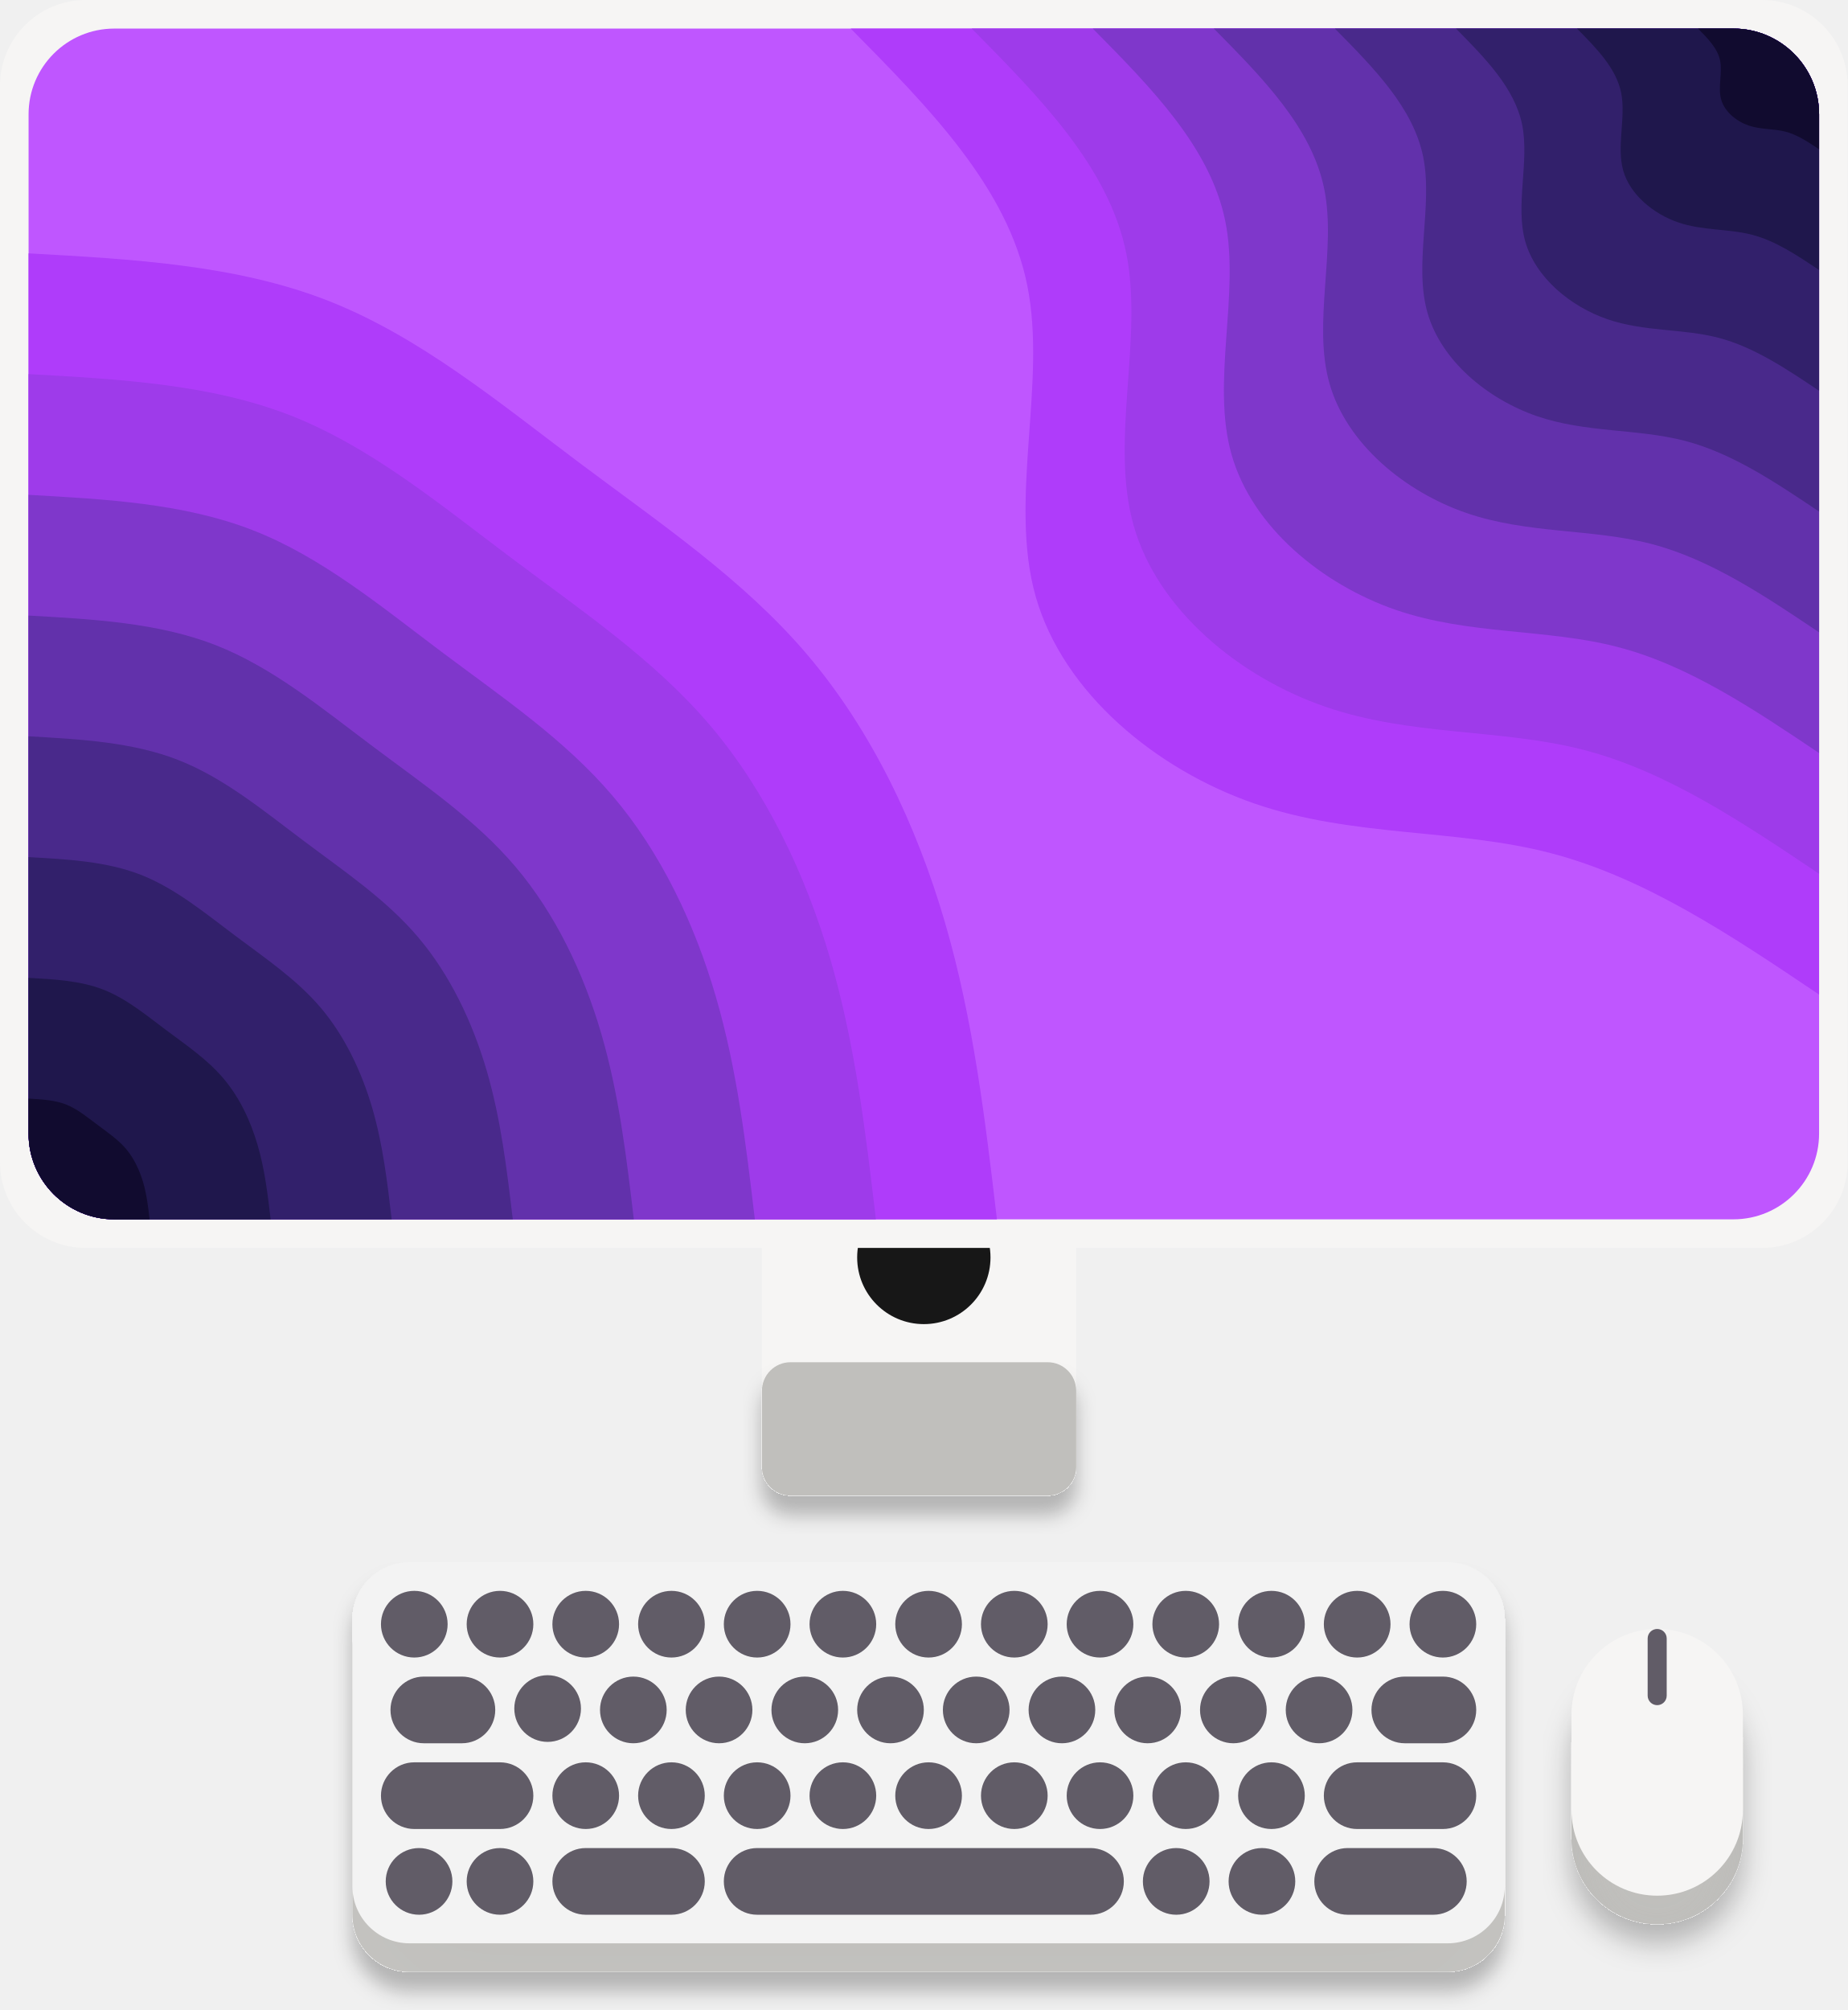
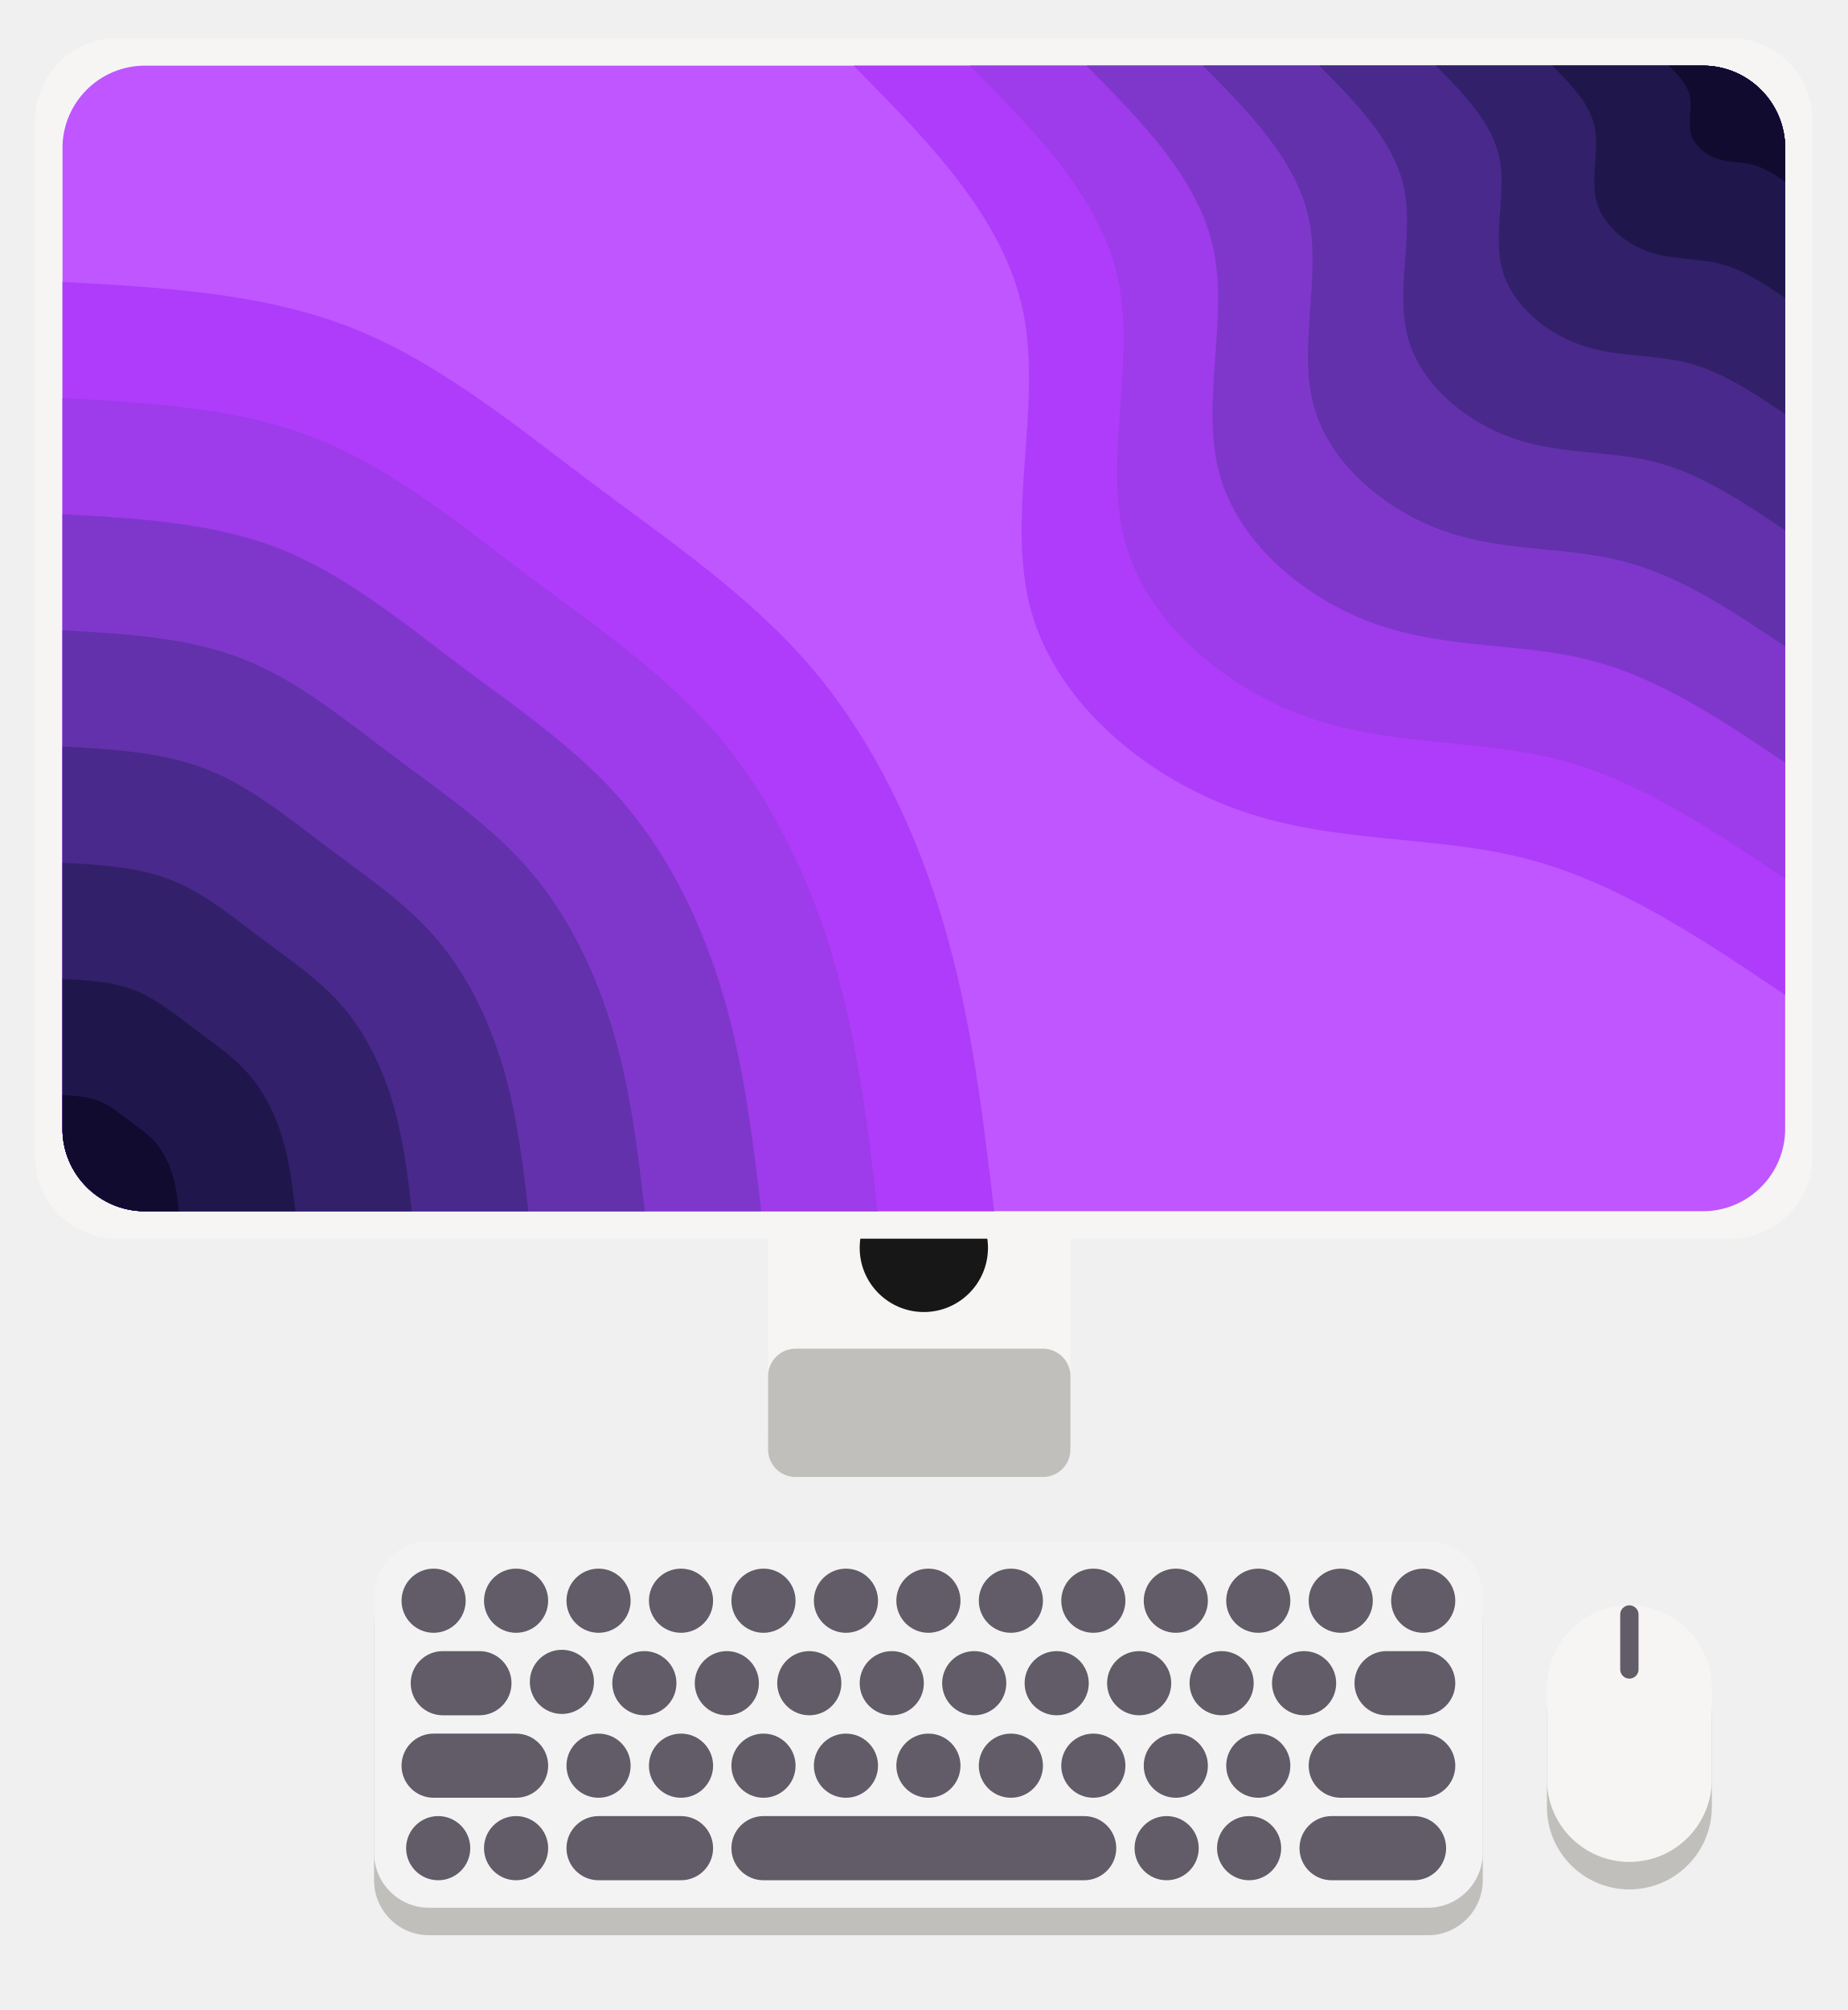
- <svg xmlns="http://www.w3.org/2000/svg" width="194" height="211" viewBox="0 0 194 211" fill="none">
-   <rect x="80" y="125" width="33" height="32" rx="5" fill="#F6F5F4" />
-   <g filter="url(#filter0_d_39_59)">
-     <rect x="80" y="143" width="33" height="14" rx="3" fill="#C0BFBC" />
-   </g>
-   <circle cx="97" cy="132" r="7" fill="#171717" />
-   <rect width="194" height="131" rx="9" fill="#F6F5F4" />
-   <g filter="url(#filter1_di_39_59)">
-     <rect x="165" y="174" width="18" height="28" rx="9" fill="#C0BFBC" />
-   </g>
-   <rect x="165" y="171" width="18" height="28" rx="9" fill="#F6F5F4" />
-   <g filter="url(#filter2_d_39_59)">
-     <g filter="url(#filter3_i_39_59)">
-       <rect x="37" y="167" width="121" height="40" rx="6" fill="#C0BFBC" />
-     </g>
-     <rect x="37" y="164" width="121" height="40" rx="6" fill="#F3F3F3" />
-     <circle cx="43.5" cy="170.5" r="3.5" fill="#615C67" />
-     <circle cx="52.5" cy="170.5" r="3.5" fill="#615C67" />
-     <path d="M61 179.355C61 181.288 59.433 182.855 57.5 182.855C55.567 182.855 54 181.288 54 179.355C54 177.422 55.567 175.855 57.5 175.855C59.433 175.855 61 177.422 61 179.355Z" fill="#615C67" />
-     <path d="M65 188.5C65 190.433 63.433 192 61.5 192C59.567 192 58 190.433 58 188.5C58 186.567 59.567 185 61.5 185C63.433 185 65 186.567 65 188.5Z" fill="#615C67" />
-     <path d="M47.5 197.5C47.5 199.433 45.933 201 44 201C42.067 201 40.5 199.433 40.5 197.5C40.5 195.567 42.067 194 44 194C45.933 194 47.5 195.567 47.5 197.5Z" fill="#615C67" />
-     <path d="M136 197.5C136 199.433 134.433 201 132.5 201C130.567 201 129 199.433 129 197.5C129 195.567 130.567 194 132.5 194C134.433 194 136 195.567 136 197.5Z" fill="#615C67" />
-     <path d="M56 197.5C56 199.433 54.433 201 52.5 201C50.567 201 49 199.433 49 197.5C49 195.567 50.567 194 52.5 194C54.433 194 56 195.567 56 197.5Z" fill="#615C67" />
-     <path d="M127 197.5C127 199.433 125.433 201 123.5 201C121.567 201 120 199.433 120 197.5C120 195.567 121.567 194 123.5 194C125.433 194 127 195.567 127 197.5Z" fill="#615C67" />
-     <path d="M74 188.5C74 190.433 72.433 192 70.5 192C68.567 192 67 190.433 67 188.5C67 186.567 68.567 185 70.5 185C72.433 185 74 186.567 74 188.5Z" fill="#615C67" />
-     <path d="M83 188.5C83 190.433 81.433 192 79.5 192C77.567 192 76 190.433 76 188.5C76 186.567 77.567 185 79.5 185C81.433 185 83 186.567 83 188.5Z" fill="#615C67" />
-     <path d="M92 188.5C92 190.433 90.433 192 88.5 192C86.567 192 85 190.433 85 188.5C85 186.567 86.567 185 88.5 185C90.433 185 92 186.567 92 188.5Z" fill="#615C67" />
-     <path d="M101 188.5C101 190.433 99.433 192 97.5 192C95.567 192 94 190.433 94 188.5C94 186.567 95.567 185 97.5 185C99.433 185 101 186.567 101 188.5Z" fill="#615C67" />
-     <path d="M110 188.5C110 190.433 108.433 192 106.5 192C104.567 192 103 190.433 103 188.5C103 186.567 104.567 185 106.5 185C108.433 185 110 186.567 110 188.5Z" fill="#615C67" />
-     <path d="M119 188.5C119 190.433 117.433 192 115.5 192C113.567 192 112 190.433 112 188.5C112 186.567 113.567 185 115.5 185C117.433 185 119 186.567 119 188.5Z" fill="#615C67" />
-     <path d="M128 188.5C128 190.433 126.433 192 124.5 192C122.567 192 121 190.433 121 188.5C121 186.567 122.567 185 124.5 185C126.433 185 128 186.567 128 188.5Z" fill="#615C67" />
-     <path d="M137 188.5C137 190.433 135.433 192 133.5 192C131.567 192 130 190.433 130 188.5C130 186.567 131.567 185 133.5 185C135.433 185 137 186.567 137 188.5Z" fill="#615C67" />
-     <circle cx="66.5" cy="179.5" r="3.5" fill="#615C67" />
-     <circle cx="75.5" cy="179.5" r="3.5" fill="#615C67" />
-     <circle cx="84.5" cy="179.5" r="3.5" fill="#615C67" />
-     <circle cx="93.5" cy="179.5" r="3.5" fill="#615C67" />
-     <circle cx="102.5" cy="179.5" r="3.5" fill="#615C67" />
-     <circle cx="111.5" cy="179.5" r="3.5" fill="#615C67" />
-     <circle cx="120.5" cy="179.5" r="3.5" fill="#615C67" />
-     <circle cx="129.5" cy="179.5" r="3.5" fill="#615C67" />
-     <circle cx="138.5" cy="179.5" r="3.5" fill="#615C67" />
-     <circle cx="61.5" cy="170.5" r="3.5" fill="#615C67" />
-     <circle cx="70.5" cy="170.5" r="3.5" fill="#615C67" />
-     <circle cx="79.5" cy="170.5" r="3.5" fill="#615C67" />
-     <circle cx="88.5" cy="170.5" r="3.5" fill="#615C67" />
-     <circle cx="97.5" cy="170.5" r="3.5" fill="#615C67" />
-     <circle cx="106.5" cy="170.5" r="3.5" fill="#615C67" />
-     <circle cx="115.5" cy="170.5" r="3.5" fill="#615C67" />
-     <circle cx="124.5" cy="170.5" r="3.5" fill="#615C67" />
-     <circle cx="133.5" cy="170.5" r="3.5" fill="#615C67" />
-     <circle cx="142.5" cy="170.5" r="3.5" fill="#615C67" />
-     <circle cx="151.5" cy="170.5" r="3.5" fill="#615C67" />
-     <path d="M144 179.5C144 177.567 145.567 176 147.5 176H151.5C153.433 176 155 177.567 155 179.5V179.5C155 181.433 153.433 183 151.5 183H147.5C145.567 183 144 181.433 144 179.5V179.5Z" fill="#615C67" />
-     <path d="M41 179.5C41 177.567 42.567 176 44.5 176H48.5C50.433 176 52 177.567 52 179.5V179.5C52 181.433 50.433 183 48.5 183H44.5C42.567 183 41 181.433 41 179.5V179.5Z" fill="#615C67" />
-     <path d="M40 188.5C40 186.567 41.567 185 43.5 185H52.5C54.433 185 56 186.567 56 188.5V188.5C56 190.433 54.433 192 52.5 192H43.5C41.567 192 40 190.433 40 188.5V188.5Z" fill="#615C67" />
-     <path d="M58 197.5C58 195.567 59.567 194 61.5 194H70.5C72.433 194 74 195.567 74 197.5V197.5C74 199.433 72.433 201 70.5 201H61.5C59.567 201 58 199.433 58 197.5V197.5Z" fill="#615C67" />
-     <path d="M138 197.5C138 195.567 139.567 194 141.5 194H150.5C152.433 194 154 195.567 154 197.5V197.5C154 199.433 152.433 201 150.5 201H141.5C139.567 201 138 199.433 138 197.5V197.5Z" fill="#615C67" />
-     <path d="M139 188.5C139 186.567 140.567 185 142.5 185H151.5C153.433 185 155 186.567 155 188.5V188.5C155 190.433 153.433 192 151.5 192H142.5C140.567 192 139 190.433 139 188.5V188.5Z" fill="#615C67" />
-     <path d="M76 197.5C76 195.567 77.567 194 79.5 194H114.5C116.433 194 118 195.567 118 197.5V197.5C118 199.433 116.433 201 114.5 201H79.5C77.567 201 76 199.433 76 197.5V197.5Z" fill="#615C67" />
-   </g>
-   <rect x="173" y="171" width="2" height="8" rx="1" fill="#615C67" />
-   <g clip-path="url(#clip0_39_59)">
-     <path d="M191 3H3V128H191V3Z" fill="#BF56FF" />
-     <path d="M191 104.405C181.883 98.271 172.767 92.146 162.8 89.552C152.842 86.959 142.042 87.915 131.733 84.358C121.425 80.809 111.617 72.747 108.742 62.608C105.875 52.46 109.942 40.226 107.858 29.945C105.783 19.656 97.55 11.328 89.325 3H191V104.405Z" fill="#AF3CFA" />
-     <path d="M191 91.73C183.025 86.369 175.042 81 166.325 78.731C157.608 76.471 148.158 77.302 139.142 74.185C130.125 71.077 121.533 64.029 119.025 55.153C116.508 46.276 120.075 35.572 118.25 26.57C116.433 17.578 109.233 10.289 102.033 3H191V91.73Z" fill="#9E3BEA" />
-     <path d="M191 79.055C184.158 74.459 177.325 69.855 169.85 67.918C162.383 65.974 154.275 66.68 146.55 64.021C138.817 61.353 131.458 55.31 129.308 47.706C127.15 40.093 130.208 30.917 128.65 23.204C127.083 15.492 120.917 9.25 114.742 3H191V79.055Z" fill="#7F37CB" />
-     <path d="M191 66.381C185.3 62.55 179.6 58.718 173.375 57.097C167.15 55.477 160.4 56.067 153.958 53.848C147.517 51.629 141.383 46.592 139.592 40.251C137.792 33.909 140.342 26.263 139.042 19.838C137.742 13.414 132.592 8.203 127.45 3H191V66.381Z" fill="#6231AB" />
-     <path d="M191 53.706C186.442 50.64 181.883 47.573 176.9 46.276C171.917 44.98 166.517 45.453 161.367 43.683C156.208 41.905 151.308 37.874 149.875 32.804C148.433 27.726 150.467 21.609 149.433 16.472C148.392 11.328 144.275 7.164 140.158 3H191V53.706Z" fill="#49298B" />
-     <path d="M191 41.024C187.583 38.73 184.158 36.428 180.425 35.455C176.692 34.483 172.642 34.84 168.775 33.51C164.908 32.181 161.233 29.155 160.15 25.349C159.075 21.55 160.6 16.963 159.825 13.106C159.042 9.25 155.958 6.125 152.875 3H191V41.024Z" fill="#32206B" />
-     <path d="M191 28.349C188.717 26.82 186.442 25.282 183.95 24.642C181.458 23.994 178.758 24.227 176.183 23.337C173.608 22.448 171.15 20.437 170.433 17.902C169.717 15.367 170.733 12.309 170.217 9.732C169.692 7.164 167.642 5.086 165.583 3H191V28.349Z" fill="#1F174C" />
-     <path d="M191 15.675C189.858 14.91 188.717 14.145 187.475 13.821C186.233 13.497 184.883 13.613 183.592 13.173C182.3 12.724 181.075 11.718 180.717 10.447C180.358 9.184 180.867 7.654 180.608 6.366C180.35 5.086 179.317 4.039 178.292 3H191V15.675Z" fill="#110B2F" />
-     <path d="M3 26.596C13.908 27.202 24.808 27.801 34.417 31.557C44.025 35.314 52.342 42.212 60.85 48.595C69.358 54.97 78.058 60.837 84.775 68.741C91.5 76.654 96.233 86.602 99.217 96.825C102.2 107.039 103.442 117.52 104.675 128H3V26.596Z" fill="#AF3CFA" />
-     <path d="M3 39.27C12.542 39.802 22.083 40.325 30.492 43.608C38.9 46.9 46.175 52.934 53.617 58.519C61.058 64.104 68.675 69.232 74.558 76.147C80.433 83.07 84.575 91.78 87.192 100.714C89.8 109.657 90.883 118.833 91.967 128H3V39.27Z" fill="#9E3BEA" />
-     <path d="M3 51.945C11.183 52.402 19.358 52.85 26.567 55.668C33.775 58.486 40.008 63.655 46.383 68.442C52.767 73.23 59.292 77.626 64.333 83.56C69.375 89.486 72.925 96.95 75.158 104.612C77.4 112.275 78.325 120.138 79.258 128H3V51.945Z" fill="#7F37CB" />
-     <path d="M3 64.619C9.817 65.001 16.633 65.376 22.633 67.719C28.642 70.071 33.842 74.385 39.158 78.366C44.475 82.355 49.908 86.02 54.108 90.966C58.308 95.911 61.267 102.127 63.133 108.51C65 114.902 65.775 121.451 66.55 128H3V64.619Z" fill="#6231AB" />
-     <path d="M3 77.293C8.45 77.601 13.908 77.9 18.708 79.778C23.517 81.657 27.667 85.106 31.925 88.297C36.175 91.489 40.533 94.415 43.892 98.371C47.25 102.327 49.617 107.305 51.108 112.408C52.6 117.52 53.217 122.756 53.842 128H3V77.293Z" fill="#49298B" />
-     <path d="M3 89.976C7.092 90.201 11.183 90.425 14.783 91.83C18.383 93.243 21.5 95.827 24.692 98.221C27.883 100.615 31.15 102.817 33.667 105.776C36.183 108.743 37.958 112.475 39.083 116.306C40.2 120.138 40.667 124.069 41.125 128H3V89.976Z" fill="#32206B" />
-     <path d="M3 102.651C5.725 102.8 8.45 102.95 10.858 103.889C13.258 104.828 15.333 106.549 17.458 108.145C19.592 109.74 21.767 111.211 23.442 113.189C25.125 115.159 26.308 117.653 27.05 120.204C27.8 122.756 28.108 125.382 28.417 128H3V102.651Z" fill="#1F174C" />
-     <path d="M3 115.325C4.367 115.4 5.725 115.475 6.925 115.94C8.125 116.414 9.167 117.279 10.233 118.076C11.292 118.874 12.383 119.606 13.225 120.595C14.058 121.584 14.65 122.822 15.025 124.102C15.4 125.382 15.558 126.687 15.708 128H3V115.325Z" fill="#110B2F" />
-   </g>
+ <svg xmlns="http://www.w3.org/2000/svg" style="isolation:isolate" viewBox="0 0 194 211" width="194pt" height="211pt">
  <defs>
-     <filter id="filter0_d_39_59" x="78" y="143" width="37" height="18" filterUnits="userSpaceOnUse" color-interpolation-filters="sRGB">
-       <feFlood flood-opacity="0" result="BackgroundImageFix" />
-       <feColorMatrix in="SourceAlpha" type="matrix" values="0 0 0 0 0 0 0 0 0 0 0 0 0 0 0 0 0 0 127 0" result="hardAlpha" />
-       <feOffset dy="2" />
-       <feGaussianBlur stdDeviation="1" />
-       <feComposite in2="hardAlpha" operator="out" />
-       <feColorMatrix type="matrix" values="0 0 0 0 0 0 0 0 0 0 0 0 0 0 0 0 0 0 0.25 0" />
-       <feBlend mode="normal" in2="BackgroundImageFix" result="effect1_dropShadow_39_59" />
-       <feBlend mode="normal" in="SourceGraphic" in2="effect1_dropShadow_39_59" result="shape" />
-     </filter>
-     <filter id="filter1_di_39_59" x="162" y="173" width="24" height="34" filterUnits="userSpaceOnUse" color-interpolation-filters="sRGB">
-       <feFlood flood-opacity="0" result="BackgroundImageFix" />
-       <feColorMatrix in="SourceAlpha" type="matrix" values="0 0 0 0 0 0 0 0 0 0 0 0 0 0 0 0 0 0 127 0" result="hardAlpha" />
-       <feOffset dy="2" />
-       <feGaussianBlur stdDeviation="1.5" />
-       <feComposite in2="hardAlpha" operator="out" />
-       <feColorMatrix type="matrix" values="0 0 0 0 0 0 0 0 0 0 0 0 0 0 0 0 0 0 0.25 0" />
-       <feBlend mode="normal" in2="BackgroundImageFix" result="effect1_dropShadow_39_59" />
-       <feBlend mode="normal" in="SourceGraphic" in2="effect1_dropShadow_39_59" result="shape" />
-       <feColorMatrix in="SourceAlpha" type="matrix" values="0 0 0 0 0 0 0 0 0 0 0 0 0 0 0 0 0 0 127 0" result="hardAlpha" />
-       <feOffset dy="3" />
-       <feGaussianBlur stdDeviation="2.5" />
-       <feComposite in2="hardAlpha" operator="arithmetic" k2="-1" k3="1" />
-       <feColorMatrix type="matrix" values="0 0 0 0 0.667 0 0 0 0 0.667 0 0 0 0 0.667 0 0 0 0.25 0" />
-       <feBlend mode="normal" in2="shape" result="effect2_innerShadow_39_59" />
-     </filter>
-     <filter id="filter2_d_39_59" x="35" y="164" width="125" height="47" filterUnits="userSpaceOnUse" color-interpolation-filters="sRGB">
-       <feFlood flood-opacity="0" result="BackgroundImageFix" />
-       <feColorMatrix in="SourceAlpha" type="matrix" values="0 0 0 0 0 0 0 0 0 0 0 0 0 0 0 0 0 0 127 0" result="hardAlpha" />
-       <feOffset dy="2" />
-       <feGaussianBlur stdDeviation="1" />
-       <feComposite in2="hardAlpha" operator="out" />
-       <feColorMatrix type="matrix" values="0 0 0 0 0 0 0 0 0 0 0 0 0 0 0 0 0 0 0.25 0" />
-       <feBlend mode="normal" in2="BackgroundImageFix" result="effect1_dropShadow_39_59" />
-       <feBlend mode="normal" in="SourceGraphic" in2="effect1_dropShadow_39_59" result="shape" />
-     </filter>
-     <filter id="filter3_i_39_59" x="37" y="167" width="121" height="44" filterUnits="userSpaceOnUse" color-interpolation-filters="sRGB">
-       <feFlood flood-opacity="0" result="BackgroundImageFix" />
-       <feBlend mode="normal" in="SourceGraphic" in2="BackgroundImageFix" result="shape" />
-       <feColorMatrix in="SourceAlpha" type="matrix" values="0 0 0 0 0 0 0 0 0 0 0 0 0 0 0 0 0 0 127 0" result="hardAlpha" />
-       <feOffset dy="4" />
-       <feGaussianBlur stdDeviation="7.5" />
-       <feComposite in2="hardAlpha" operator="arithmetic" k2="-1" k3="1" />
-       <feColorMatrix type="matrix" values="0 0 0 0 1 0 0 0 0 1 0 0 0 0 1 0 0 0 0.07 0" />
-       <feBlend mode="normal" in2="shape" result="effect1_innerShadow_39_59" />
-     </filter>
-     <clipPath id="clip0_39_59">
-       <rect x="3" y="3" width="188" height="125" rx="9" fill="white" />
+     <clipPath id="_clipPath_k4dSV4AEZn4Ysg56DpcERyp31EkWrDW8">
+       <rect width="194" height="211" />
    </clipPath>
  </defs>
+   <g clip-path="url(#_clipPath_k4dSV4AEZn4Ysg56DpcERyp31EkWrDW8)">
+     <rect width="194" height="211" style="fill:rgb(34,34,34)" fill-opacity="0" />
+     <path d=" M 85.455 124.261 L 107.583 124.261 C 110.238 124.261 112.393 126.416 112.393 129.071 L 112.393 150.237 C 112.393 152.892 110.238 155.047 107.583 155.047 L 85.455 155.047 C 82.8 155.047 80.645 152.892 80.645 150.237 L 80.645 129.071 C 80.645 126.416 82.8 124.261 85.455 124.261 Z " fill="rgb(246,245,244)" />
+     <path d=" M 83.531 141.578 L 109.507 141.578 C 111.1 141.578 112.393 142.871 112.393 144.464 L 112.393 152.161 C 112.393 153.754 111.1 155.047 109.507 155.047 L 83.531 155.047 C 81.938 155.047 80.645 153.754 80.645 152.161 L 80.645 144.464 C 80.645 142.871 81.938 141.578 83.531 141.578 Z " fill="rgb(192,191,188)" />
+     <path d=" M 90.265 130.995 C 90.265 127.278 93.283 124.261 97 124.261 C 100.717 124.261 103.735 127.278 103.735 130.995 C 103.735 134.712 100.717 137.73 97 137.73 C 93.283 137.73 90.265 134.712 90.265 130.995 Z " fill="rgb(23,23,23)" />
+     <path d=" M 12.336 4 L 181.664 4 C 186.442 4 190.322 7.88 190.322 12.659 L 190.322 121.374 C 190.322 126.153 186.442 130.033 181.664 130.033 L 12.336 130.033 C 7.558 130.033 3.678 126.153 3.678 121.374 L 3.678 12.659 C 3.678 7.88 7.558 4 12.336 4 Z " fill="rgb(246,245,244)" />
+     <path d=" M 171.081 171.403 L 171.081 171.403 C 175.859 171.403 179.739 175.283 179.739 180.062 L 179.739 189.682 C 179.739 194.461 175.859 198.341 171.081 198.341 L 171.081 198.341 C 166.302 198.341 162.422 194.461 162.422 189.682 L 162.422 180.062 C 162.422 175.283 166.302 171.403 171.081 171.403 Z " fill="rgb(192,191,188)" />
+     <path d=" M 171.081 168.517 L 171.081 168.517 C 175.859 168.517 179.739 172.396 179.739 177.175 L 179.739 186.796 C 179.739 191.575 175.859 195.455 171.081 195.455 L 171.081 195.455 C 166.302 195.455 162.422 191.575 162.422 186.796 L 162.422 177.175 C 162.422 172.396 166.302 168.517 171.081 168.517 Z " fill="rgb(246,245,244)" />
+     <g filter="url(#ptI6tnWU9bou63lxUWdHIYnVHkcpd0tH)">
+       <path d=" M 45.047 164.668 L 149.915 164.668 C 153.101 164.668 155.687 167.255 155.687 170.441 L 155.687 197.379 C 155.687 200.565 153.101 203.152 149.915 203.152 L 45.047 203.152 C 41.861 203.152 39.275 200.565 39.275 197.379 L 39.275 170.441 C 39.275 167.255 41.861 164.668 45.047 164.668 Z " fill="rgb(192,191,188)" />
+       <path d=" M 45.047 161.782 L 149.915 161.782 C 153.101 161.782 155.687 164.369 155.687 167.555 L 155.687 194.493 C 155.687 197.679 153.101 200.265 149.915 200.265 L 45.047 200.265 C 41.861 200.265 39.275 197.679 39.275 194.493 L 39.275 167.555 C 39.275 164.369 41.861 161.782 45.047 161.782 Z " fill="rgb(243,243,243)" />
+       <path d=" M 42.161 168.036 C 42.161 166.177 43.67 164.668 45.528 164.668 C 47.387 164.668 48.896 166.177 48.896 168.036 C 48.896 169.894 47.387 171.403 45.528 171.403 C 43.67 171.403 42.161 169.894 42.161 168.036 Z  M 50.82 168.036 C 50.82 166.177 52.329 164.668 54.187 164.668 C 56.046 164.668 57.555 166.177 57.555 168.036 C 57.555 169.894 56.046 171.403 54.187 171.403 C 52.329 171.403 50.82 169.894 50.82 168.036 Z  M 62.365 176.555 C 62.365 178.415 60.857 179.922 58.998 179.922 C 57.138 179.922 55.63 178.415 55.63 176.555 C 55.63 174.695 57.138 173.188 58.998 173.188 C 60.857 173.188 62.365 174.695 62.365 176.555 Z  M 66.213 185.353 C 66.213 187.213 64.706 188.72 62.846 188.72 C 60.986 188.72 59.479 187.213 59.479 185.353 C 59.479 183.493 60.986 181.986 62.846 181.986 C 64.706 181.986 66.213 183.493 66.213 185.353 Z  M 49.377 194.012 C 49.377 195.872 47.869 197.379 46.009 197.379 C 44.15 197.379 42.642 195.872 42.642 194.012 C 42.642 192.152 44.15 190.645 46.009 190.645 C 47.869 190.645 49.377 192.152 49.377 194.012 Z  M 134.521 194.012 C 134.521 195.872 133.014 197.379 131.154 197.379 C 129.294 197.379 127.787 195.872 127.787 194.012 C 127.787 192.152 129.294 190.645 131.154 190.645 C 133.014 190.645 134.521 192.152 134.521 194.012 Z  M 57.555 194.012 C 57.555 195.872 56.047 197.379 54.187 197.379 C 52.327 197.379 50.82 195.872 50.82 194.012 C 50.82 192.152 52.327 190.645 54.187 190.645 C 56.047 190.645 57.555 192.152 57.555 194.012 Z  M 125.863 194.012 C 125.863 195.872 124.355 197.379 122.495 197.379 C 120.636 197.379 119.128 195.872 119.128 194.012 C 119.128 192.152 120.636 190.645 122.495 190.645 C 124.355 190.645 125.863 192.152 125.863 194.012 Z  M 74.872 185.353 C 74.872 187.213 73.364 188.72 71.505 188.72 C 69.645 188.72 68.137 187.213 68.137 185.353 C 68.137 183.493 69.645 181.986 71.505 181.986 C 73.364 181.986 74.872 183.493 74.872 185.353 Z  M 83.531 185.353 C 83.531 187.213 82.023 188.72 80.164 188.72 C 78.304 188.72 76.796 187.213 76.796 185.353 C 76.796 183.493 78.304 181.986 80.164 181.986 C 82.023 181.986 83.531 183.493 83.531 185.353 Z  M 92.19 185.353 C 92.19 187.213 90.682 188.72 88.822 188.72 C 86.963 188.72 85.455 187.213 85.455 185.353 C 85.455 183.493 86.963 181.986 88.822 181.986 C 90.682 181.986 92.19 183.493 92.19 185.353 Z  M 100.848 185.353 C 100.848 187.213 99.341 188.72 97.481 188.72 C 95.621 188.72 94.114 187.213 94.114 185.353 C 94.114 183.493 95.621 181.986 97.481 181.986 C 99.341 181.986 100.848 183.493 100.848 185.353 Z  M 109.507 185.353 C 109.507 187.213 108 188.72 106.14 188.72 C 104.28 188.72 102.773 187.213 102.773 185.353 C 102.773 183.493 104.28 181.986 106.14 181.986 C 108 181.986 109.507 183.493 109.507 185.353 Z  M 118.166 185.353 C 118.166 187.213 116.658 188.72 114.799 188.72 C 112.939 188.72 111.431 187.213 111.431 185.353 C 111.431 183.493 112.939 181.986 114.799 181.986 C 116.658 181.986 118.166 183.493 118.166 185.353 Z  M 126.825 185.353 C 126.825 187.213 125.317 188.72 123.457 188.72 C 121.598 188.72 120.09 187.213 120.09 185.353 C 120.09 183.493 121.598 181.986 123.457 181.986 C 125.317 181.986 126.825 183.493 126.825 185.353 Z  M 135.483 185.353 C 135.483 187.213 133.976 188.72 132.116 188.72 C 130.256 188.72 128.749 187.213 128.749 185.353 C 128.749 183.493 130.256 181.986 132.116 181.986 C 133.976 181.986 135.483 183.493 135.483 185.353 Z  M 64.289 176.694 C 64.289 174.836 65.798 173.327 67.656 173.327 C 69.515 173.327 71.024 174.836 71.024 176.694 C 71.024 178.553 69.515 180.062 67.656 180.062 C 65.798 180.062 64.289 178.553 64.289 176.694 Z  M 72.948 176.694 C 72.948 174.836 74.457 173.327 76.315 173.327 C 78.174 173.327 79.682 174.836 79.682 176.694 C 79.682 178.553 78.174 180.062 76.315 180.062 C 74.457 180.062 72.948 178.553 72.948 176.694 Z  M 81.607 176.694 C 81.607 174.836 83.115 173.327 84.974 173.327 C 86.832 173.327 88.341 174.836 88.341 176.694 C 88.341 178.553 86.832 180.062 84.974 180.062 C 83.115 180.062 81.607 178.553 81.607 176.694 Z  M 90.265 176.694 C 90.265 174.836 91.774 173.327 93.633 173.327 C 95.491 173.327 97 174.836 97 176.694 C 97 178.553 95.491 180.062 93.633 180.062 C 91.774 180.062 90.265 178.553 90.265 176.694 Z  M 98.924 176.694 C 98.924 174.836 100.433 173.327 102.291 173.327 C 104.15 173.327 105.659 174.836 105.659 176.694 C 105.659 178.553 104.15 180.062 102.291 180.062 C 100.433 180.062 98.924 178.553 98.924 176.694 Z  M 107.583 176.694 C 107.583 174.836 109.092 173.327 110.95 173.327 C 112.809 173.327 114.318 174.836 114.318 176.694 C 114.318 178.553 112.809 180.062 110.95 180.062 C 109.092 180.062 107.583 178.553 107.583 176.694 Z  M 116.242 176.694 C 116.242 174.836 117.751 173.327 119.609 173.327 C 121.467 173.327 122.976 174.836 122.976 176.694 C 122.976 178.553 121.467 180.062 119.609 180.062 C 117.751 180.062 116.242 178.553 116.242 176.694 Z  M 124.9 176.694 C 124.9 174.836 126.409 173.327 128.268 173.327 C 130.126 173.327 131.635 174.836 131.635 176.694 C 131.635 178.553 130.126 180.062 128.268 180.062 C 126.409 180.062 124.9 178.553 124.9 176.694 Z  M 133.559 176.694 C 133.559 174.836 135.068 173.327 136.927 173.327 C 138.785 173.327 140.294 174.836 140.294 176.694 C 140.294 178.553 138.785 180.062 136.927 180.062 C 135.068 180.062 133.559 178.553 133.559 176.694 Z  M 59.479 168.036 C 59.479 166.177 60.988 164.668 62.846 164.668 C 64.704 164.668 66.213 166.177 66.213 168.036 C 66.213 169.894 64.704 171.403 62.846 171.403 C 60.988 171.403 59.479 169.894 59.479 168.036 Z  M 68.137 168.036 C 68.137 166.177 69.646 164.668 71.505 164.668 C 73.363 164.668 74.872 166.177 74.872 168.036 C 74.872 169.894 73.363 171.403 71.505 171.403 C 69.646 171.403 68.137 169.894 68.137 168.036 Z  M 76.796 168.036 C 76.796 166.177 78.305 164.668 80.164 164.668 C 82.022 164.668 83.531 166.177 83.531 168.036 C 83.531 169.894 82.022 171.403 80.164 171.403 C 78.305 171.403 76.796 169.894 76.796 168.036 Z  M 85.455 168.036 C 85.455 166.177 86.964 164.668 88.822 164.668 C 90.681 164.668 92.19 166.177 92.19 168.036 C 92.19 169.894 90.681 171.403 88.822 171.403 C 86.964 171.403 85.455 169.894 85.455 168.036 Z  M 94.114 168.036 C 94.114 166.177 95.623 164.668 97.481 164.668 C 99.34 164.668 100.848 166.177 100.848 168.036 C 100.848 169.894 99.34 171.403 97.481 171.403 C 95.623 171.403 94.114 169.894 94.114 168.036 Z  M 102.773 168.036 C 102.773 166.177 104.281 164.668 106.14 164.668 C 107.998 164.668 109.507 166.177 109.507 168.036 C 109.507 169.894 107.998 171.403 106.14 171.403 C 104.281 171.403 102.773 169.894 102.773 168.036 Z  M 111.431 168.036 C 111.431 166.177 112.94 164.668 114.799 164.668 C 116.657 164.668 118.166 166.177 118.166 168.036 C 118.166 169.894 116.657 171.403 114.799 171.403 C 112.94 171.403 111.431 169.894 111.431 168.036 Z  M 120.09 168.036 C 120.09 166.177 121.599 164.668 123.457 164.668 C 125.316 164.668 126.825 166.177 126.825 168.036 C 126.825 169.894 125.316 171.403 123.457 171.403 C 121.599 171.403 120.09 169.894 120.09 168.036 Z  M 128.749 168.036 C 128.749 166.177 130.258 164.668 132.116 164.668 C 133.975 164.668 135.483 166.177 135.483 168.036 C 135.483 169.894 133.975 171.403 132.116 171.403 C 130.258 171.403 128.749 169.894 128.749 168.036 Z  M 137.408 168.036 C 137.408 166.177 138.916 164.668 140.775 164.668 C 142.633 164.668 144.142 166.177 144.142 168.036 C 144.142 169.894 142.633 171.403 140.775 171.403 C 138.916 171.403 137.408 169.894 137.408 168.036 Z  M 146.066 168.036 C 146.066 166.177 147.575 164.668 149.434 164.668 C 151.292 164.668 152.801 166.177 152.801 168.036 C 152.801 169.894 151.292 171.403 149.434 171.403 C 147.575 171.403 146.066 169.894 146.066 168.036 Z  M 142.218 176.694 C 142.218 174.835 143.726 173.327 145.585 173.327 L 149.434 173.327 C 151.293 173.327 152.801 174.835 152.801 176.694 L 152.801 176.694 C 152.801 178.554 151.293 180.062 149.434 180.062 L 145.585 180.062 C 143.726 180.062 142.218 178.554 142.218 176.694 L 142.218 176.694 Z  M 43.123 176.694 C 43.123 174.835 44.631 173.327 46.491 173.327 L 50.339 173.327 C 52.199 173.327 53.706 174.835 53.706 176.694 L 53.706 176.694 C 53.706 178.554 52.199 180.062 50.339 180.062 L 46.491 180.062 C 44.631 180.062 43.123 178.554 43.123 176.694 L 43.123 176.694 Z  M 42.161 185.353 C 42.161 183.493 43.669 181.986 45.528 181.986 L 54.187 181.986 C 56.047 181.986 57.555 183.493 57.555 185.353 L 57.555 185.353 C 57.555 187.213 56.047 188.72 54.187 188.72 L 45.528 188.72 C 43.669 188.72 42.161 187.213 42.161 185.353 L 42.161 185.353 Z  M 59.479 194.012 C 59.479 192.152 60.986 190.645 62.846 190.645 L 71.505 190.645 C 73.364 190.645 74.872 192.152 74.872 194.012 L 74.872 194.012 C 74.872 195.872 73.364 197.379 71.505 197.379 L 62.846 197.379 C 60.986 197.379 59.479 195.872 59.479 194.012 L 59.479 194.012 Z  M 136.445 194.012 C 136.445 192.152 137.953 190.645 139.813 190.645 L 148.472 190.645 C 150.331 190.645 151.839 192.152 151.839 194.012 L 151.839 194.012 C 151.839 195.872 150.331 197.379 148.472 197.379 L 139.813 197.379 C 137.953 197.379 136.445 195.872 136.445 194.012 L 136.445 194.012 Z  M 137.408 185.353 C 137.408 183.493 138.915 181.986 140.775 181.986 L 149.434 181.986 C 151.293 181.986 152.801 183.493 152.801 185.353 L 152.801 185.353 C 152.801 187.213 151.293 188.72 149.434 188.72 L 140.775 188.72 C 138.915 188.72 137.408 187.213 137.408 185.353 L 137.408 185.353 Z  M 76.796 194.012 C 76.796 192.152 78.304 190.645 80.164 190.645 L 113.836 190.645 C 115.696 190.645 117.204 192.152 117.204 194.012 L 117.204 194.012 C 117.204 195.872 115.696 197.379 113.836 197.379 L 80.164 197.379 C 78.304 197.379 76.796 195.872 76.796 194.012 L 76.796 194.012 Z " fill-rule="evenodd" fill="rgb(97,92,103)" />
+     </g>
+     <defs>
+       <filter id="ptI6tnWU9bou63lxUWdHIYnVHkcpd0tH" x="-200%" y="-200%" width="400%" height="400%" filterUnits="objectBoundingBox" color-interpolation-filters="sRGB">
+         <feGaussianBlur in="SourceGraphic" stdDeviation="1" />
+         <feOffset dx="0" dy="2" result="pf_100_offsetBlur" />
+         <feFlood flood-color="#000000" flood-opacity="0" />
+         <feComposite in2="pf_100_offsetBlur" operator="in" result="pf_100_dropShadow" />
+         <feBlend in="SourceGraphic" in2="pf_100_dropShadow" mode="normal" />
+       </filter>
+     </defs>
+     <path d=" M 171.081 168.517 L 171.081 168.517 C 171.612 168.517 172.043 168.948 172.043 169.479 L 172.043 175.251 C 172.043 175.782 171.612 176.213 171.081 176.213 L 171.081 176.213 C 170.55 176.213 170.118 175.782 170.118 175.251 L 170.118 169.479 C 170.118 168.948 170.55 168.517 171.081 168.517 Z " fill="rgb(97,92,103)" />
+     <clipPath id="_clipPath_wVB8S5icOuZlNDAAvUOsjK2dNLzvUuA0">
+       <path d="M 15.219 6.89 L 178.781 6.89 C 183.56 6.89 187.44 10.77 187.44 15.549 L 187.44 118.491 C 187.44 123.27 183.56 127.15 178.781 127.15 L 15.219 127.15 C 10.44 127.15 6.56 123.27 6.56 118.491 L 6.56 15.549 C 6.56 10.77 10.44 6.89 15.219 6.89 Z" style="stroke:none;fill:#FFFFFF;stroke-miterlimit:10;" />
+     </clipPath>
+     <g clip-path="url(#_clipPath_wVB8S5icOuZlNDAAvUOsjK2dNLzvUuA0)">
+       <g>
+         <path d=" M 187.436 6.886 L 6.564 6.886 L 6.564 127.147 L 187.436 127.147 L 187.436 6.886 Z " fill="rgb(191,86,255)" />
+         <path d=" M 187.436 104.447 C 178.665 98.545 169.894 92.652 160.305 90.157 C 150.725 87.662 140.334 88.582 130.416 85.16 C 120.499 81.745 111.063 73.989 108.297 64.234 C 105.539 54.471 109.451 42.701 107.446 32.809 C 105.45 22.91 97.529 14.898 89.616 6.886 L 187.436 6.886 L 187.436 104.447 Z " fill="rgb(175,60,250)" />
+         <path d=" M 187.436 92.252 C 179.763 87.095 172.083 81.929 163.697 79.746 C 155.31 77.571 146.218 78.371 137.544 75.372 C 128.869 72.382 120.603 65.601 118.19 57.062 C 115.768 48.522 119.2 38.223 117.444 29.563 C 115.696 20.911 108.769 13.899 101.842 6.886 L 187.436 6.886 L 187.436 92.252 Z " fill="rgb(158,59,234)" />
+         <path d=" M 187.436 80.058 C 180.853 75.636 174.28 71.207 167.088 69.343 C 159.904 67.472 152.103 68.152 144.671 65.593 C 137.232 63.027 130.152 57.213 128.083 49.897 C 126.007 42.573 128.949 33.745 127.45 26.325 C 125.942 18.904 120.01 12.899 114.069 6.886 L 187.436 6.886 L 187.436 80.058 Z " fill="rgb(127,55,203)" />
+         <path d=" M 187.436 67.864 C 181.952 64.178 176.468 60.492 170.479 58.933 C 164.49 57.373 157.996 57.941 151.798 55.806 C 145.602 53.671 139.7 48.826 137.977 42.725 C 136.245 36.624 138.699 29.267 137.448 23.086 C 136.197 16.905 131.243 11.892 126.295 6.886 L 187.436 6.886 L 187.436 67.864 Z " fill="rgb(98,49,171)" />
+         <path d=" M 187.436 55.67 C 183.051 52.72 178.665 49.769 173.871 48.522 C 169.077 47.274 163.881 47.73 158.927 46.027 C 153.963 44.316 149.249 40.438 147.87 35.56 C 146.483 30.674 148.44 24.789 147.445 19.848 C 146.443 14.898 142.483 10.892 138.522 6.886 L 187.436 6.886 L 187.436 55.67 Z " fill="rgb(73,41,139)" />
+         <path d=" M 187.436 43.468 C 184.149 41.261 180.853 39.046 177.262 38.111 C 173.671 37.175 169.774 37.519 166.054 36.24 C 162.333 34.96 158.798 32.05 157.756 28.388 C 156.721 24.733 158.189 20.32 157.443 16.609 C 156.69 12.899 153.723 9.893 150.757 6.886 L 187.436 6.886 L 187.436 43.468 Z " fill="rgb(50,32,107)" />
+         <path d=" M 187.436 31.274 C 185.24 29.803 183.051 28.324 180.653 27.708 C 178.256 27.084 175.658 27.308 173.181 26.453 C 170.703 25.597 168.339 23.662 167.649 21.223 C 166.96 18.784 167.937 15.842 167.441 13.363 C 166.936 10.892 164.964 8.893 162.983 6.886 L 187.436 6.886 L 187.436 31.274 Z " fill="rgb(31,23,76)" />
+         <path d=" M 187.436 19.08 C 186.337 18.345 185.24 17.609 184.045 17.297 C 182.85 16.985 181.551 17.097 180.309 16.673 C 179.066 16.242 177.887 15.274 177.543 14.051 C 177.198 12.835 177.687 11.364 177.438 10.125 C 177.19 8.893 176.196 7.886 175.21 6.886 L 187.436 6.886 L 187.436 19.08 Z " fill="rgb(17,11,47)" />
+         <path d=" M 6.564 29.587 C 17.059 30.171 27.545 30.747 36.79 34.361 C 46.034 37.975 54.035 44.612 62.221 50.753 C 70.406 56.886 78.776 62.531 85.239 70.135 C 91.709 77.747 96.262 87.319 99.133 97.154 C 102.003 106.981 103.198 117.064 104.384 127.147 L 6.564 127.147 L 6.564 29.587 Z " fill="rgb(175,60,250)" />
+         <path d=" M 6.564 41.781 C 15.744 42.293 24.924 42.797 33.013 45.955 C 41.103 49.122 48.102 54.927 55.262 60.3 C 62.421 65.673 69.749 70.607 75.409 77.26 C 81.061 83.92 85.046 92.3 87.564 100.895 C 90.073 109.499 91.115 118.327 92.158 127.147 L 6.564 127.147 L 6.564 41.781 Z " fill="rgb(158,59,234)" />
+         <path d=" M 6.564 53.975 C 14.437 54.415 22.302 54.847 29.237 57.557 C 36.172 60.268 42.169 65.242 48.302 69.847 C 54.444 74.453 60.721 78.683 65.572 84.392 C 70.422 90.093 73.838 97.274 75.986 104.646 C 78.143 112.018 79.033 119.583 79.931 127.147 L 6.564 127.147 L 6.564 53.975 Z " fill="rgb(127,55,203)" />
+         <path d=" M 6.564 66.169 C 13.122 66.537 19.68 66.897 25.453 69.152 C 31.233 71.415 36.236 75.565 41.351 79.395 C 46.466 83.233 51.694 86.759 55.735 91.517 C 59.775 96.274 62.622 102.255 64.417 108.396 C 66.213 114.546 66.959 120.846 67.705 127.147 L 6.564 127.147 L 6.564 66.169 Z " fill="rgb(98,49,171)" />
+         <path d=" M 6.564 78.363 C 11.807 78.659 17.059 78.947 21.677 80.754 C 26.303 82.561 30.295 85.879 34.392 88.95 C 38.481 92.02 42.674 94.835 45.905 98.641 C 49.136 102.447 51.413 107.237 52.848 112.146 C 54.283 117.064 54.877 122.102 55.478 127.147 L 6.564 127.147 L 6.564 78.363 Z " fill="rgb(73,41,139)" />
+         <path d=" M 6.564 90.565 C 10.501 90.781 14.437 90.997 17.901 92.348 C 21.364 93.707 24.363 96.194 27.433 98.497 C 30.504 100.8 33.647 102.919 36.068 105.766 C 38.489 108.62 40.197 112.211 41.279 115.896 C 42.354 119.583 42.803 123.365 43.243 127.147 L 6.564 127.147 L 6.564 90.565 Z " fill="rgb(50,32,107)" />
+         <path d=" M 6.564 102.759 C 9.186 102.902 11.807 103.047 14.124 103.95 C 16.433 104.853 18.43 106.509 20.474 108.045 C 22.527 109.579 24.619 110.994 26.231 112.897 C 27.85 114.793 28.989 117.192 29.702 119.647 C 30.424 122.102 30.72 124.628 31.017 127.147 L 6.564 127.147 L 6.564 102.759 Z " fill="rgb(31,23,76)" />
+         <path d=" M 6.564 114.952 C 7.879 115.025 9.186 115.097 10.34 115.544 C 11.495 116 12.497 116.832 13.523 117.599 C 14.541 118.367 15.592 119.071 16.401 120.023 C 17.203 120.974 17.772 122.165 18.133 123.397 C 18.494 124.628 18.646 125.884 18.79 127.147 L 6.564 127.147 L 6.564 114.952 Z " fill="rgb(17,11,47)" />
+       </g>
+     </g>
+   </g>
</svg>
